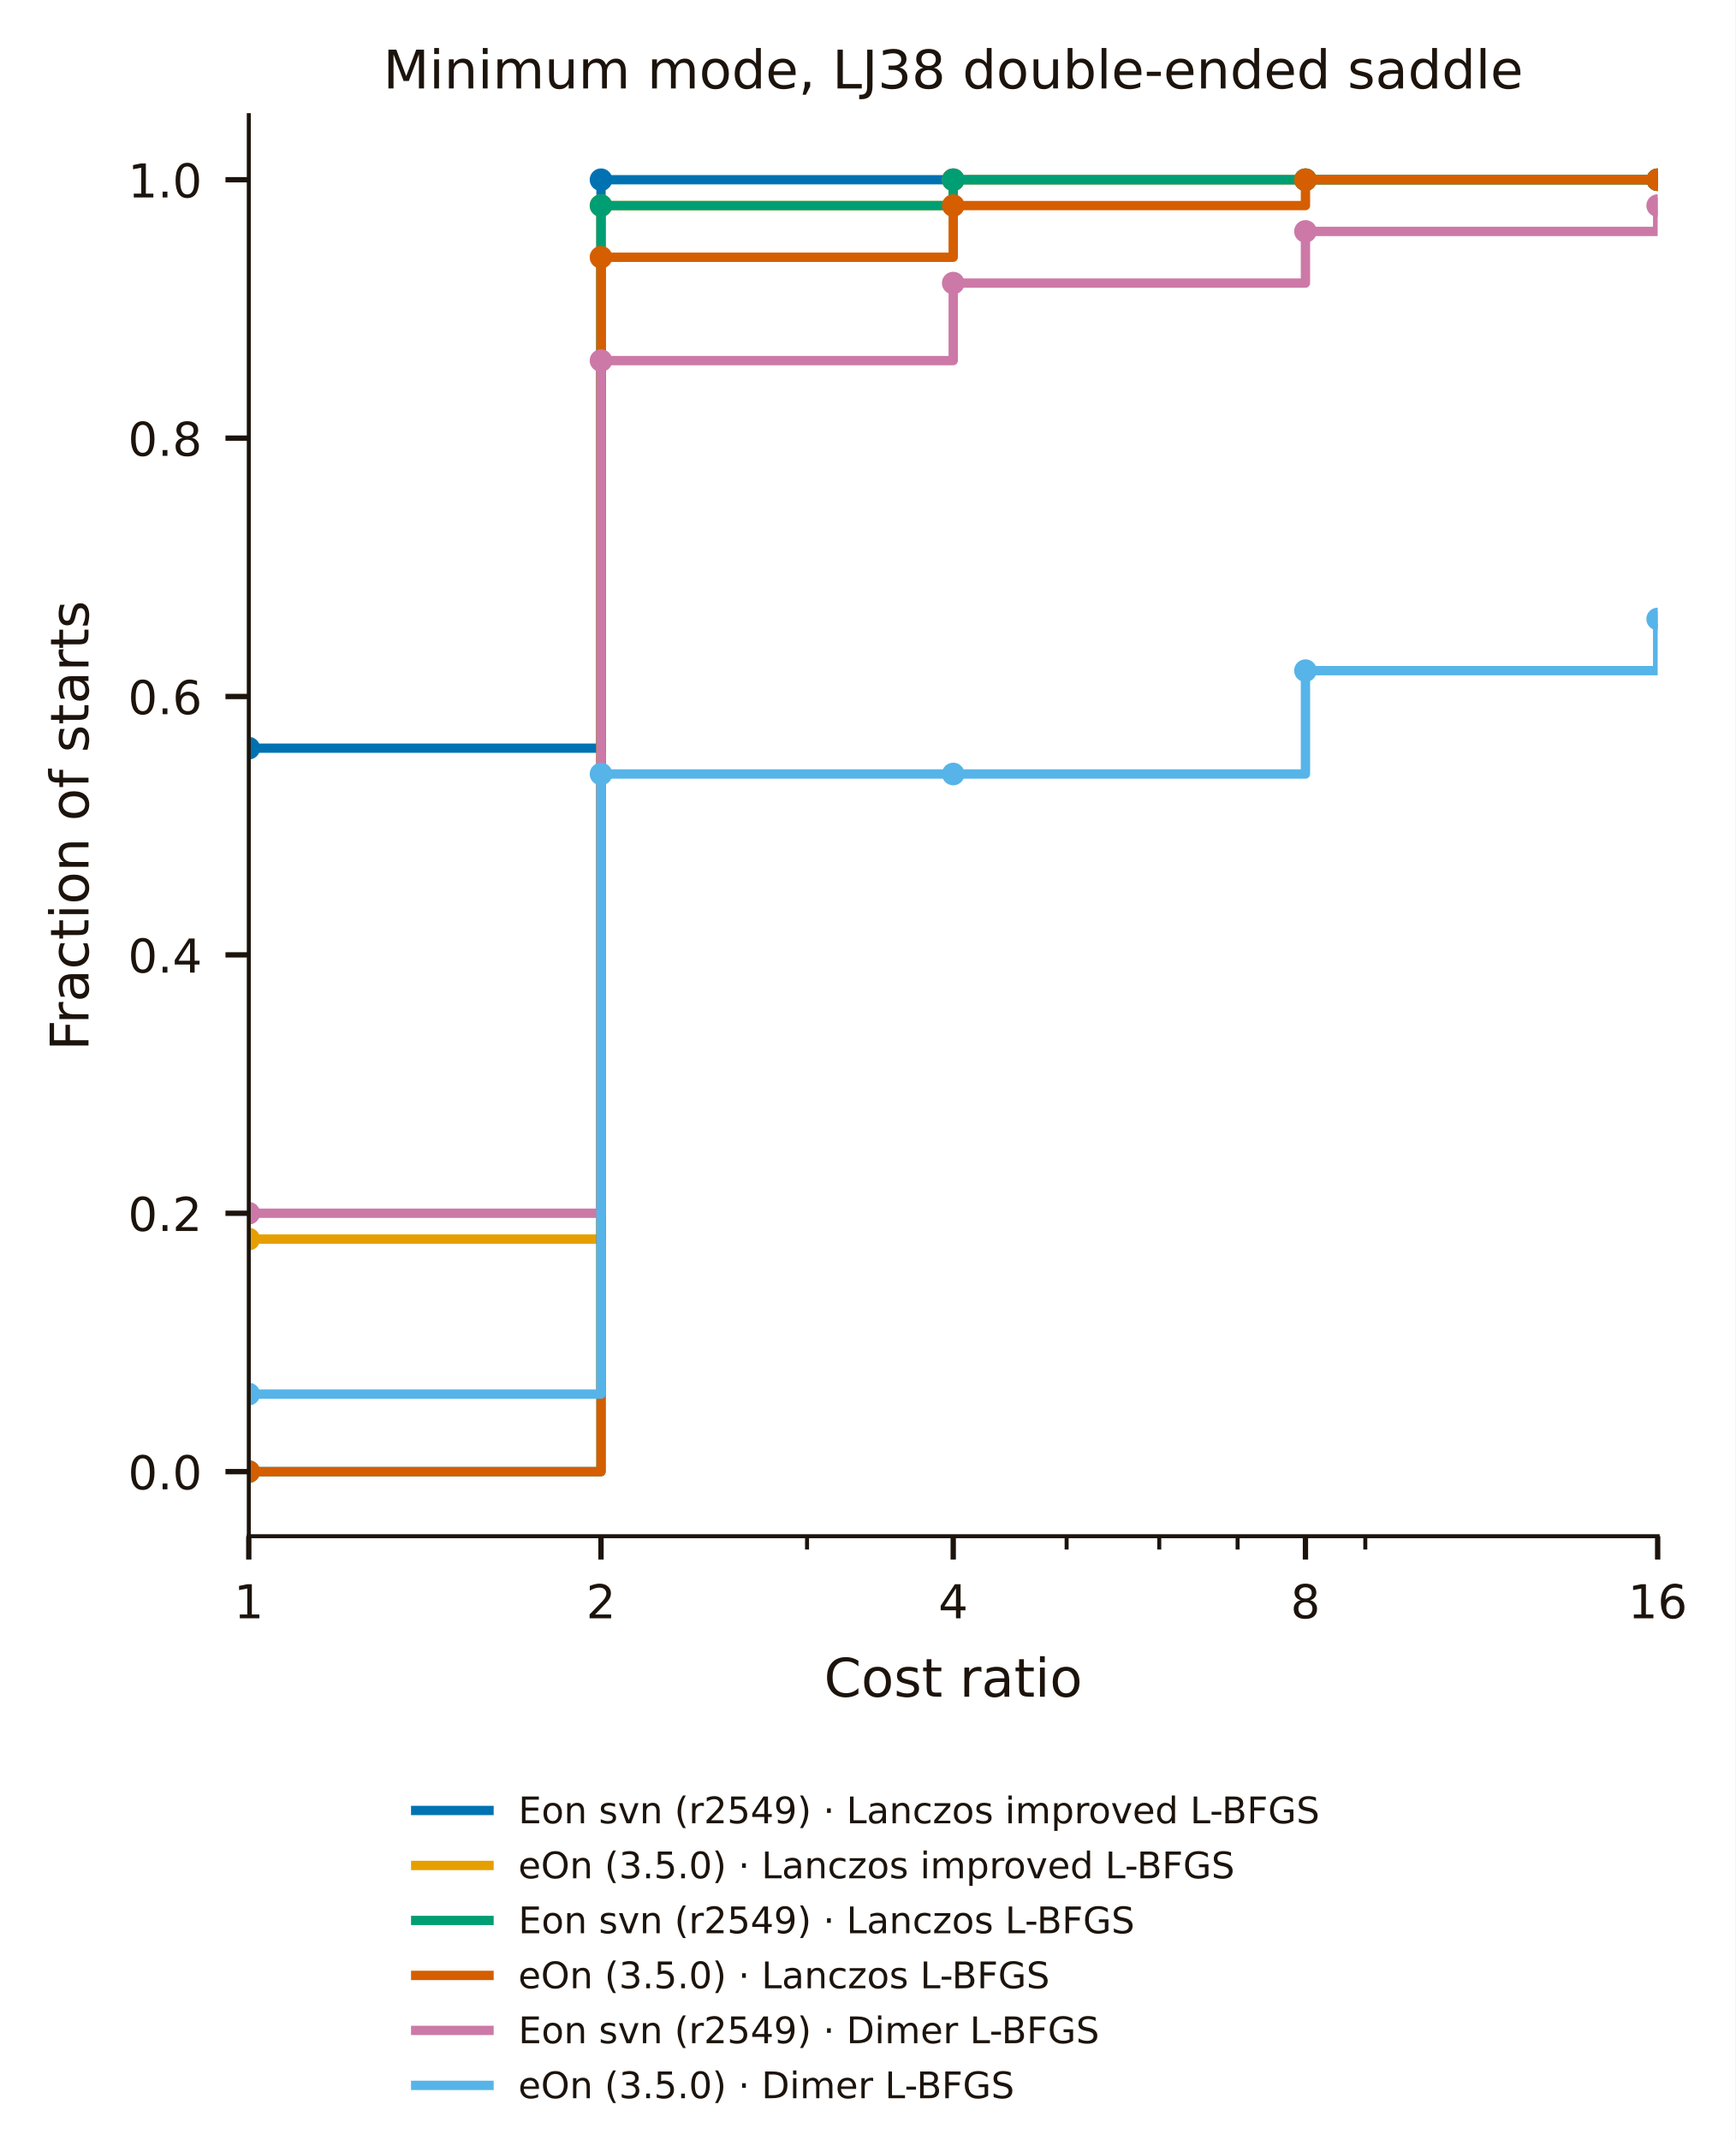
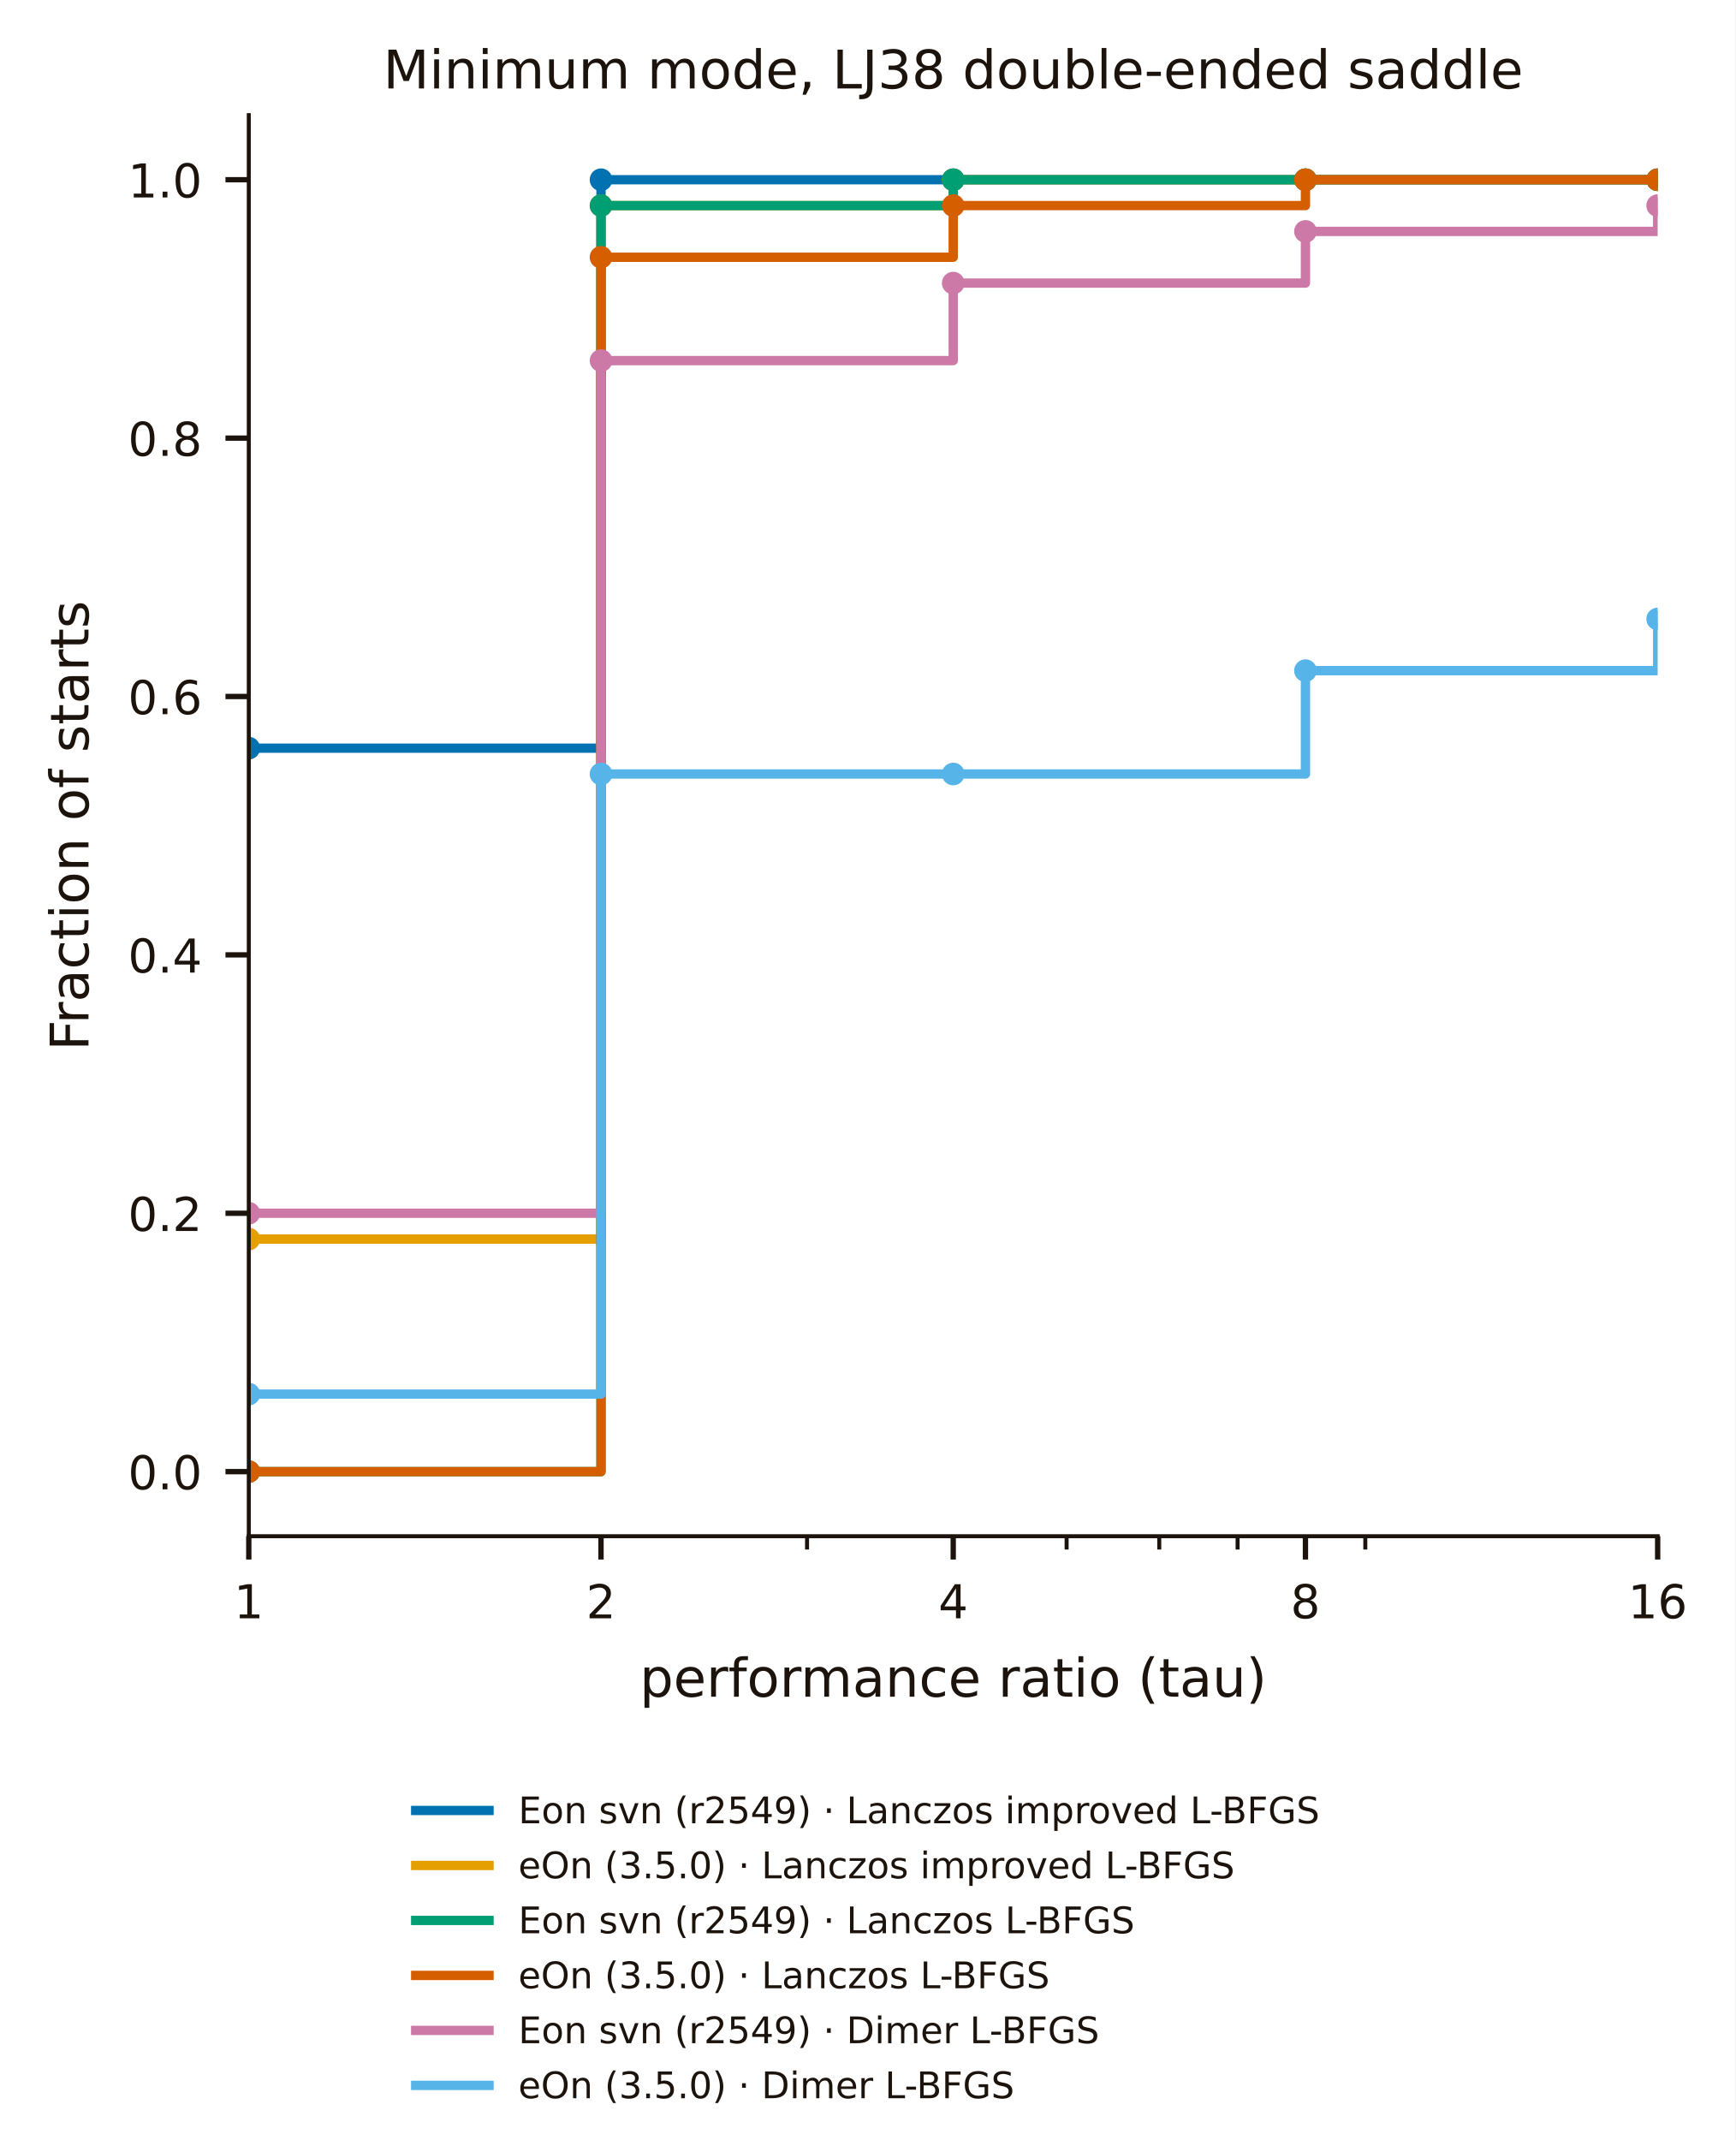
<svg xmlns="http://www.w3.org/2000/svg" width="260.4pt" height="321.13pt" viewBox="0 0 260.4 321.13" version="1.1">
  <defs>
    <style type="text/css">*{stroke-linejoin: round; stroke-linecap: butt}</style>
  </defs>
  <g id="figure_1">
    <g id="patch_1">
      <path d="M 0 321.13  L 260.4 321.13  L 260.4 0  L 0 0  z " style="fill: #ffffff" />
    </g>
    <g id="axes_1">
      <g id="patch_2">
        <path d="M 37.333 230.526  L 248.746 230.526  L 248.746 17.279  L 37.333 17.279  z " style="fill: #ffffff" />
      </g>
      <g id="matplotlib.axis_1">
        <g id="xtick_1">
          <g id="line2d_1">
            <defs>
              <path id="med5b9f6a23" d="M 0 0  L 0 3.5  " style="stroke: #1c140c; stroke-width: 0.8" />
            </defs>
            <g>
              <use href="#med5b9f6a23" x="37.333" y="230.526" style="fill: #1c140c; stroke: #1c140c; stroke-width: 0.8" />
            </g>
          </g>
          <g id="text_1">
            <text style="font-size: 7px; font-family: 'DejaVu Sans', 'Bitstream Vera Sans', 'Computer Modern Sans Serif', 'Lucida Grande', 'Verdana', 'Geneva', 'Lucid', 'Arial', 'Helvetica', 'Avant Garde', sans-serif; text-anchor: middle; fill: #1c140c" x="37.333" y="242.844" transform="rotate(-0 37.33281 242.8442)">1</text>
          </g>
        </g>
        <g id="xtick_2">
          <g id="line2d_2">
            <g>
              <use href="#med5b9f6a23" x="90.186" y="230.526" style="fill: #1c140c; stroke: #1c140c; stroke-width: 0.8" />
            </g>
          </g>
          <g id="text_2">
            <text style="font-size: 7px; font-family: 'DejaVu Sans', 'Bitstream Vera Sans', 'Computer Modern Sans Serif', 'Lucida Grande', 'Verdana', 'Geneva', 'Lucid', 'Arial', 'Helvetica', 'Avant Garde', sans-serif; text-anchor: middle; fill: #1c140c" x="90.186" y="242.844" transform="rotate(-0 90.18605 242.8442)">2</text>
          </g>
        </g>
        <g id="xtick_3">
          <g id="line2d_3">
            <g>
              <use href="#med5b9f6a23" x="143.039" y="230.526" style="fill: #1c140c; stroke: #1c140c; stroke-width: 0.8" />
            </g>
          </g>
          <g id="text_3">
            <text style="font-size: 7px; font-family: 'DejaVu Sans', 'Bitstream Vera Sans', 'Computer Modern Sans Serif', 'Lucida Grande', 'Verdana', 'Geneva', 'Lucid', 'Arial', 'Helvetica', 'Avant Garde', sans-serif; text-anchor: middle; fill: #1c140c" x="143.039" y="242.844" transform="rotate(-0 143.0393 242.8442)">4</text>
          </g>
        </g>
        <g id="xtick_4">
          <g id="line2d_4">
            <g>
              <use href="#med5b9f6a23" x="195.893" y="230.526" style="fill: #1c140c; stroke: #1c140c; stroke-width: 0.8" />
            </g>
          </g>
          <g id="text_4">
            <text style="font-size: 7px; font-family: 'DejaVu Sans', 'Bitstream Vera Sans', 'Computer Modern Sans Serif', 'Lucida Grande', 'Verdana', 'Geneva', 'Lucid', 'Arial', 'Helvetica', 'Avant Garde', sans-serif; text-anchor: middle; fill: #1c140c" x="195.893" y="242.844" transform="rotate(-0 195.8925 242.8442)">8</text>
          </g>
        </g>
        <g id="xtick_5">
          <g id="line2d_5">
            <g>
              <use href="#med5b9f6a23" x="248.746" y="230.526" style="fill: #1c140c; stroke: #1c140c; stroke-width: 0.8" />
            </g>
          </g>
          <g id="text_5">
            <text style="font-size: 7px; font-family: 'DejaVu Sans', 'Bitstream Vera Sans', 'Computer Modern Sans Serif', 'Lucida Grande', 'Verdana', 'Geneva', 'Lucid', 'Arial', 'Helvetica', 'Avant Garde', sans-serif; text-anchor: middle; fill: #1c140c" x="248.746" y="242.844" transform="rotate(-0 248.7458 242.8442)">16</text>
          </g>
        </g>
        <g id="xtick_6">
          <g id="line2d_6">
            <defs>
              <path id="m5df77e6fbd" d="M 0 0  L 0 2  " style="stroke: #1c140c; stroke-width: 0.6" />
            </defs>
            <g>
              <use href="#m5df77e6fbd" x="121.103" y="230.526" style="fill: #1c140c; stroke: #1c140c; stroke-width: 0.6" />
            </g>
          </g>
        </g>
        <g id="xtick_7">
          <g id="line2d_7">
            <g>
              <use href="#m5df77e6fbd" x="160.054" y="230.526" style="fill: #1c140c; stroke: #1c140c; stroke-width: 0.6" />
            </g>
          </g>
        </g>
        <g id="xtick_8">
          <g id="line2d_8">
            <g>
              <use href="#m5df77e6fbd" x="173.956" y="230.526" style="fill: #1c140c; stroke: #1c140c; stroke-width: 0.6" />
            </g>
          </g>
        </g>
        <g id="xtick_9">
          <g id="line2d_9">
            <g>
              <use href="#m5df77e6fbd" x="185.711" y="230.526" style="fill: #1c140c; stroke: #1c140c; stroke-width: 0.6" />
            </g>
          </g>
        </g>
        <g id="xtick_10">
          <g id="line2d_10">
            <g>
              <use href="#m5df77e6fbd" x="204.874" y="230.526" style="fill: #1c140c; stroke: #1c140c; stroke-width: 0.6" />
            </g>
          </g>
        </g>
        <g id="text_6">
-           <text style="font-size: 8px; font-family: 'DejaVu Sans', 'Bitstream Vera Sans', 'Computer Modern Sans Serif', 'Lucida Grande', 'Verdana', 'Geneva', 'Lucid', 'Arial', 'Helvetica', 'Avant Garde', sans-serif; text-anchor: middle; fill: #1c140c" x="143.039" y="254.605" transform="rotate(-0 143.0393 254.6046)">Cost ratio</text>
+           <text style="font-size: 8px; font-family: 'DejaVu Sans', 'Bitstream Vera Sans', 'Computer Modern Sans Serif', 'Lucida Grande', 'Verdana', 'Geneva', 'Lucid', 'Arial', 'Helvetica', 'Avant Garde', sans-serif; text-anchor: middle; fill: #1c140c" x="143.039" y="254.605" transform="rotate(-0 143.0393 254.6046)">performance ratio (tau)</text>
        </g>
      </g>
      <g id="matplotlib.axis_2">
        <g id="ytick_1">
          <g id="line2d_11">
            <defs>
              <path id="mb846780a01" d="M 0 0  L -3.5 0  " style="stroke: #1c140c; stroke-width: 0.8" />
            </defs>
            <g>
              <use href="#mb846780a01" x="37.333" y="220.833" style="fill: #1c140c; stroke: #1c140c; stroke-width: 0.8" />
            </g>
          </g>
          <g id="text_7">
            <text style="font-size: 7px; font-family: 'DejaVu Sans', 'Bitstream Vera Sans', 'Computer Modern Sans Serif', 'Lucida Grande', 'Verdana', 'Geneva', 'Lucid', 'Arial', 'Helvetica', 'Avant Garde', sans-serif; text-anchor: end; fill: #1c140c" x="30.333" y="223.492" transform="rotate(-0 30.33281 223.492)">0.0</text>
          </g>
        </g>
        <g id="ytick_2">
          <g id="line2d_12">
            <g>
              <use href="#mb846780a01" x="37.333" y="182.061" style="fill: #1c140c; stroke: #1c140c; stroke-width: 0.8" />
            </g>
          </g>
          <g id="text_8">
            <text style="font-size: 7px; font-family: 'DejaVu Sans', 'Bitstream Vera Sans', 'Computer Modern Sans Serif', 'Lucida Grande', 'Verdana', 'Geneva', 'Lucid', 'Arial', 'Helvetica', 'Avant Garde', sans-serif; text-anchor: end; fill: #1c140c" x="30.333" y="184.72" transform="rotate(-0 30.33281 184.7198)">0.2</text>
          </g>
        </g>
        <g id="ytick_3">
          <g id="line2d_13">
            <g>
              <use href="#mb846780a01" x="37.333" y="143.288" style="fill: #1c140c; stroke: #1c140c; stroke-width: 0.8" />
            </g>
          </g>
          <g id="text_9">
            <text style="font-size: 7px; font-family: 'DejaVu Sans', 'Bitstream Vera Sans', 'Computer Modern Sans Serif', 'Lucida Grande', 'Verdana', 'Geneva', 'Lucid', 'Arial', 'Helvetica', 'Avant Garde', sans-serif; text-anchor: end; fill: #1c140c" x="30.333" y="145.948" transform="rotate(-0 30.33281 145.9476)">0.4</text>
          </g>
        </g>
        <g id="ytick_4">
          <g id="line2d_14">
            <g>
              <use href="#mb846780a01" x="37.333" y="104.516" style="fill: #1c140c; stroke: #1c140c; stroke-width: 0.8" />
            </g>
          </g>
          <g id="text_10">
            <text style="font-size: 7px; font-family: 'DejaVu Sans', 'Bitstream Vera Sans', 'Computer Modern Sans Serif', 'Lucida Grande', 'Verdana', 'Geneva', 'Lucid', 'Arial', 'Helvetica', 'Avant Garde', sans-serif; text-anchor: end; fill: #1c140c" x="30.333" y="107.175" transform="rotate(-0 30.33281 107.1754)">0.6</text>
          </g>
        </g>
        <g id="ytick_5">
          <g id="line2d_15">
            <g>
              <use href="#mb846780a01" x="37.333" y="65.744" style="fill: #1c140c; stroke: #1c140c; stroke-width: 0.8" />
            </g>
          </g>
          <g id="text_11">
            <text style="font-size: 7px; font-family: 'DejaVu Sans', 'Bitstream Vera Sans', 'Computer Modern Sans Serif', 'Lucida Grande', 'Verdana', 'Geneva', 'Lucid', 'Arial', 'Helvetica', 'Avant Garde', sans-serif; text-anchor: end; fill: #1c140c" x="30.333" y="68.403" transform="rotate(-0 30.33281 68.40318)">0.8</text>
          </g>
        </g>
        <g id="ytick_6">
          <g id="line2d_16">
            <g>
              <use href="#mb846780a01" x="37.333" y="26.972" style="fill: #1c140c; stroke: #1c140c; stroke-width: 0.8" />
            </g>
          </g>
          <g id="text_12">
            <text style="font-size: 7px; font-family: 'DejaVu Sans', 'Bitstream Vera Sans', 'Computer Modern Sans Serif', 'Lucida Grande', 'Verdana', 'Geneva', 'Lucid', 'Arial', 'Helvetica', 'Avant Garde', sans-serif; text-anchor: end; fill: #1c140c" x="30.333" y="29.631" transform="rotate(-0 30.33281 29.63098)">1.0</text>
          </g>
        </g>
        <g id="text_13">
          <text style="font-size: 8px; font-family: 'DejaVu Sans', 'Bitstream Vera Sans', 'Computer Modern Sans Serif', 'Lucida Grande', 'Verdana', 'Geneva', 'Lucid', 'Arial', 'Helvetica', 'Avant Garde', sans-serif; text-anchor: middle; fill: #1c140c" x="13.279" y="123.902" transform="rotate(-90 13.27875 123.9023)">Fraction of starts</text>
        </g>
      </g>
      <g id="line2d_17">
        <path d="M 37.333 112.271  L 90.186 112.271  L 90.186 26.972  L 143.039 26.972  L 143.039 26.972  L 195.893 26.972  L 195.893 26.972  L 248.746 26.972  L 248.746 26.972  " clip-path="url(#peb15463381)" style="fill: none; stroke: #0072b2; stroke-width: 1.4; stroke-linecap: square" />
      </g>
      <g id="line2d_18">
        <defs>
          <path id="m20308b1b60" d="M 0 1.2  C 0.318 1.2 0.623 1.074 0.849 0.849  C 1.074 0.623 1.2 0.318 1.2 0  C 1.2 -0.318 1.074 -0.623 0.849 -0.849  C 0.623 -1.074 0.318 -1.2 0 -1.2  C -0.318 -1.2 -0.623 -1.074 -0.849 -0.849  C -1.074 -0.623 -1.2 -0.318 -1.2 0  C -1.2 0.318 -1.074 0.623 -0.849 0.849  C -0.623 1.074 -0.318 1.2 0 1.2  z " style="stroke: #0072b2" />
        </defs>
        <g clip-path="url(#peb15463381)">
          <use href="#m20308b1b60" x="37.333" y="112.271" style="fill: #0072b2; stroke: #0072b2" />
          <use href="#m20308b1b60" x="90.186" y="26.972" style="fill: #0072b2; stroke: #0072b2" />
          <use href="#m20308b1b60" x="143.039" y="26.972" style="fill: #0072b2; stroke: #0072b2" />
          <use href="#m20308b1b60" x="195.893" y="26.972" style="fill: #0072b2; stroke: #0072b2" />
          <use href="#m20308b1b60" x="248.746" y="26.972" style="fill: #0072b2; stroke: #0072b2" />
        </g>
      </g>
      <g id="line2d_19">
        <path d="M 37.333 185.938  L 90.186 185.938  L 90.186 30.849  L 143.039 30.849  L 143.039 26.972  L 195.893 26.972  L 195.893 26.972  L 248.746 26.972  L 248.746 26.972  " clip-path="url(#peb15463381)" style="fill: none; stroke: #e69f00; stroke-width: 1.4; stroke-linecap: square" />
      </g>
      <g id="line2d_20">
        <defs>
          <path id="mac7a053a37" d="M 0 1.2  C 0.318 1.2 0.623 1.074 0.849 0.849  C 1.074 0.623 1.2 0.318 1.2 0  C 1.2 -0.318 1.074 -0.623 0.849 -0.849  C 0.623 -1.074 0.318 -1.2 0 -1.2  C -0.318 -1.2 -0.623 -1.074 -0.849 -0.849  C -1.074 -0.623 -1.2 -0.318 -1.2 0  C -1.2 0.318 -1.074 0.623 -0.849 0.849  C -0.623 1.074 -0.318 1.2 0 1.2  z " style="stroke: #e69f00" />
        </defs>
        <g clip-path="url(#peb15463381)">
          <use href="#mac7a053a37" x="37.333" y="185.938" style="fill: #e69f00; stroke: #e69f00" />
          <use href="#mac7a053a37" x="90.186" y="30.849" style="fill: #e69f00; stroke: #e69f00" />
          <use href="#mac7a053a37" x="143.039" y="26.972" style="fill: #e69f00; stroke: #e69f00" />
          <use href="#mac7a053a37" x="195.893" y="26.972" style="fill: #e69f00; stroke: #e69f00" />
          <use href="#mac7a053a37" x="248.746" y="26.972" style="fill: #e69f00; stroke: #e69f00" />
        </g>
      </g>
      <g id="line2d_21">
        <path d="M 37.333 220.833  L 90.186 220.833  L 90.186 30.849  L 143.039 30.849  L 143.039 26.972  L 195.893 26.972  L 195.893 26.972  L 248.746 26.972  L 248.746 26.972  " clip-path="url(#peb15463381)" style="fill: none; stroke: #009e73; stroke-width: 1.4; stroke-linecap: square" />
      </g>
      <g id="line2d_22">
        <defs>
          <path id="m1c67d5539b" d="M 0 1.2  C 0.318 1.2 0.623 1.074 0.849 0.849  C 1.074 0.623 1.2 0.318 1.2 0  C 1.2 -0.318 1.074 -0.623 0.849 -0.849  C 0.623 -1.074 0.318 -1.2 0 -1.2  C -0.318 -1.2 -0.623 -1.074 -0.849 -0.849  C -1.074 -0.623 -1.2 -0.318 -1.2 0  C -1.2 0.318 -1.074 0.623 -0.849 0.849  C -0.623 1.074 -0.318 1.2 0 1.2  z " style="stroke: #009e73" />
        </defs>
        <g clip-path="url(#peb15463381)">
          <use href="#m1c67d5539b" x="37.333" y="220.833" style="fill: #009e73; stroke: #009e73" />
          <use href="#m1c67d5539b" x="90.186" y="30.849" style="fill: #009e73; stroke: #009e73" />
          <use href="#m1c67d5539b" x="143.039" y="26.972" style="fill: #009e73; stroke: #009e73" />
          <use href="#m1c67d5539b" x="195.893" y="26.972" style="fill: #009e73; stroke: #009e73" />
          <use href="#m1c67d5539b" x="248.746" y="26.972" style="fill: #009e73; stroke: #009e73" />
        </g>
      </g>
      <g id="line2d_23">
        <path d="M 37.333 220.833  L 90.186 220.833  L 90.186 38.603  L 143.039 38.603  L 143.039 30.849  L 195.893 30.849  L 195.893 26.972  L 248.746 26.972  L 248.746 26.972  " clip-path="url(#peb15463381)" style="fill: none; stroke: #d55e00; stroke-width: 1.4; stroke-linecap: square" />
      </g>
      <g id="line2d_24">
        <defs>
          <path id="m952dfc8694" d="M 0 1.2  C 0.318 1.2 0.623 1.074 0.849 0.849  C 1.074 0.623 1.2 0.318 1.2 0  C 1.2 -0.318 1.074 -0.623 0.849 -0.849  C 0.623 -1.074 0.318 -1.2 0 -1.2  C -0.318 -1.2 -0.623 -1.074 -0.849 -0.849  C -1.074 -0.623 -1.2 -0.318 -1.2 0  C -1.2 0.318 -1.074 0.623 -0.849 0.849  C -0.623 1.074 -0.318 1.2 0 1.2  z " style="stroke: #d55e00" />
        </defs>
        <g clip-path="url(#peb15463381)">
          <use href="#m952dfc8694" x="37.333" y="220.833" style="fill: #d55e00; stroke: #d55e00" />
          <use href="#m952dfc8694" x="90.186" y="38.603" style="fill: #d55e00; stroke: #d55e00" />
          <use href="#m952dfc8694" x="143.039" y="30.849" style="fill: #d55e00; stroke: #d55e00" />
          <use href="#m952dfc8694" x="195.893" y="26.972" style="fill: #d55e00; stroke: #d55e00" />
          <use href="#m952dfc8694" x="248.746" y="26.972" style="fill: #d55e00; stroke: #d55e00" />
        </g>
      </g>
      <g id="line2d_25">
        <path d="M 37.333 182.061  L 90.186 182.061  L 90.186 54.112  L 143.039 54.112  L 143.039 42.481  L 195.893 42.481  L 195.893 34.726  L 248.746 34.726  L 248.746 30.849  " clip-path="url(#peb15463381)" style="fill: none; stroke: #cc79a7; stroke-width: 1.4; stroke-linecap: square" />
      </g>
      <g id="line2d_26">
        <defs>
          <path id="mcd8de9725f" d="M 0 1.2  C 0.318 1.2 0.623 1.074 0.849 0.849  C 1.074 0.623 1.2 0.318 1.2 0  C 1.2 -0.318 1.074 -0.623 0.849 -0.849  C 0.623 -1.074 0.318 -1.2 0 -1.2  C -0.318 -1.2 -0.623 -1.074 -0.849 -0.849  C -1.074 -0.623 -1.2 -0.318 -1.2 0  C -1.2 0.318 -1.074 0.623 -0.849 0.849  C -0.623 1.074 -0.318 1.2 0 1.2  z " style="stroke: #cc79a7" />
        </defs>
        <g clip-path="url(#peb15463381)">
          <use href="#mcd8de9725f" x="37.333" y="182.061" style="fill: #cc79a7; stroke: #cc79a7" />
          <use href="#mcd8de9725f" x="90.186" y="54.112" style="fill: #cc79a7; stroke: #cc79a7" />
          <use href="#mcd8de9725f" x="143.039" y="42.481" style="fill: #cc79a7; stroke: #cc79a7" />
          <use href="#mcd8de9725f" x="195.893" y="34.726" style="fill: #cc79a7; stroke: #cc79a7" />
          <use href="#mcd8de9725f" x="248.746" y="30.849" style="fill: #cc79a7; stroke: #cc79a7" />
        </g>
      </g>
      <g id="line2d_27">
        <path d="M 37.333 209.201  L 90.186 209.201  L 90.186 116.148  L 143.039 116.148  L 143.039 116.148  L 195.893 116.148  L 195.893 100.639  L 248.746 100.639  L 248.746 92.885  " clip-path="url(#peb15463381)" style="fill: none; stroke: #56b4e9; stroke-width: 1.4; stroke-linecap: square" />
      </g>
      <g id="line2d_28">
        <defs>
          <path id="mf9f7166405" d="M 0 1.2  C 0.318 1.2 0.623 1.074 0.849 0.849  C 1.074 0.623 1.2 0.318 1.2 0  C 1.2 -0.318 1.074 -0.623 0.849 -0.849  C 0.623 -1.074 0.318 -1.2 0 -1.2  C -0.318 -1.2 -0.623 -1.074 -0.849 -0.849  C -1.074 -0.623 -1.2 -0.318 -1.2 0  C -1.2 0.318 -1.074 0.623 -0.849 0.849  C -0.623 1.074 -0.318 1.2 0 1.2  z " style="stroke: #56b4e9" />
        </defs>
        <g clip-path="url(#peb15463381)">
          <use href="#mf9f7166405" x="37.333" y="209.201" style="fill: #56b4e9; stroke: #56b4e9" />
          <use href="#mf9f7166405" x="90.186" y="116.148" style="fill: #56b4e9; stroke: #56b4e9" />
          <use href="#mf9f7166405" x="143.039" y="116.148" style="fill: #56b4e9; stroke: #56b4e9" />
          <use href="#mf9f7166405" x="195.893" y="100.639" style="fill: #56b4e9; stroke: #56b4e9" />
          <use href="#mf9f7166405" x="248.746" y="92.885" style="fill: #56b4e9; stroke: #56b4e9" />
        </g>
      </g>
      <g id="patch_3">
        <path d="M 37.333 230.526  L 37.333 17.279  " style="fill: none; stroke: #1c140c; stroke-width: 0.6; stroke-linejoin: miter; stroke-linecap: square" />
      </g>
      <g id="patch_4">
        <path d="M 37.333 230.526  L 248.746 230.526  " style="fill: none; stroke: #1c140c; stroke-width: 0.6; stroke-linejoin: miter; stroke-linecap: square" />
      </g>
      <g id="text_14">
        <text style="font-size: 8px; font-family: 'DejaVu Sans', 'Bitstream Vera Sans', 'Computer Modern Sans Serif', 'Lucida Grande', 'Verdana', 'Geneva', 'Lucid', 'Arial', 'Helvetica', 'Avant Garde', sans-serif; text-anchor: middle; fill: #1c140c" x="143.039" y="13.279" transform="rotate(-0 143.0393 13.27875)">Minimum mode, LJ38 double-ended saddle</text>
      </g>
    </g>
    <g id="legend_1">
      <g id="line2d_29">
        <path d="M 62.38 271.681  L 67.88 271.681  L 67.88 271.681  L 73.38 271.681  L 73.38 271.681  " style="fill: none; stroke: #0072b2; stroke-width: 1.4; stroke-linecap: square" />
      </g>
      <g id="text_15">
        <text style="font-size: 5.5px; font-family: 'DejaVu Sans', 'Bitstream Vera Sans', 'Computer Modern Sans Serif', 'Lucida Grande', 'Verdana', 'Geneva', 'Lucid', 'Arial', 'Helvetica', 'Avant Garde', sans-serif; text-anchor: start; fill: #1c140c" x="77.78" y="273.606" transform="rotate(-0 77.7796 273.6063)">Eon svn (r2549) · Lanczos improved L-BFGS</text>
      </g>
      <g id="line2d_30">
        <path d="M 62.38 279.932  L 67.88 279.932  L 67.88 279.932  L 73.38 279.932  L 73.38 279.932  " style="fill: none; stroke: #e69f00; stroke-width: 1.4; stroke-linecap: square" />
      </g>
      <g id="text_16">
        <text style="font-size: 5.5px; font-family: 'DejaVu Sans', 'Bitstream Vera Sans', 'Computer Modern Sans Serif', 'Lucida Grande', 'Verdana', 'Geneva', 'Lucid', 'Arial', 'Helvetica', 'Avant Garde', sans-serif; text-anchor: start; fill: #1c140c" x="77.78" y="281.857" transform="rotate(-0 77.7796 281.8568)">eOn (3.5.0) · Lanczos improved L-BFGS</text>
      </g>
      <g id="line2d_31">
        <path d="M 62.38 288.182  L 67.88 288.182  L 67.88 288.182  L 73.38 288.182  L 73.38 288.182  " style="fill: none; stroke: #009e73; stroke-width: 1.4; stroke-linecap: square" />
      </g>
      <g id="text_17">
        <text style="font-size: 5.5px; font-family: 'DejaVu Sans', 'Bitstream Vera Sans', 'Computer Modern Sans Serif', 'Lucida Grande', 'Verdana', 'Geneva', 'Lucid', 'Arial', 'Helvetica', 'Avant Garde', sans-serif; text-anchor: start; fill: #1c140c" x="77.78" y="290.107" transform="rotate(-0 77.7796 290.1072)">Eon svn (r2549) · Lanczos L-BFGS</text>
      </g>
      <g id="line2d_32">
        <path d="M 62.38 296.433  L 67.88 296.433  L 67.88 296.433  L 73.38 296.433  L 73.38 296.433  " style="fill: none; stroke: #d55e00; stroke-width: 1.4; stroke-linecap: square" />
      </g>
      <g id="text_18">
        <text style="font-size: 5.5px; font-family: 'DejaVu Sans', 'Bitstream Vera Sans', 'Computer Modern Sans Serif', 'Lucida Grande', 'Verdana', 'Geneva', 'Lucid', 'Arial', 'Helvetica', 'Avant Garde', sans-serif; text-anchor: start; fill: #1c140c" x="77.78" y="298.358" transform="rotate(-0 77.7796 298.3576)">eOn (3.5.0) · Lanczos L-BFGS</text>
      </g>
      <g id="line2d_33">
        <path d="M 62.38 304.683  L 67.88 304.683  L 67.88 304.683  L 73.38 304.683  L 73.38 304.683  " style="fill: none; stroke: #cc79a7; stroke-width: 1.4; stroke-linecap: square" />
      </g>
      <g id="text_19">
        <text style="font-size: 5.5px; font-family: 'DejaVu Sans', 'Bitstream Vera Sans', 'Computer Modern Sans Serif', 'Lucida Grande', 'Verdana', 'Geneva', 'Lucid', 'Arial', 'Helvetica', 'Avant Garde', sans-serif; text-anchor: start; fill: #1c140c" x="77.78" y="306.608" transform="rotate(-0 77.7796 306.608)">Eon svn (r2549) · Dimer L-BFGS</text>
      </g>
      <g id="line2d_34">
        <path d="M 62.38 312.933  L 67.88 312.933  L 67.88 312.933  L 73.38 312.933  L 73.38 312.933  " style="fill: none; stroke: #56b4e9; stroke-width: 1.4; stroke-linecap: square" />
      </g>
      <g id="text_20">
        <text style="font-size: 5.5px; font-family: 'DejaVu Sans', 'Bitstream Vera Sans', 'Computer Modern Sans Serif', 'Lucida Grande', 'Verdana', 'Geneva', 'Lucid', 'Arial', 'Helvetica', 'Avant Garde', sans-serif; text-anchor: start; fill: #1c140c" x="77.78" y="314.858" transform="rotate(-0 77.7796 314.8585)">eOn (3.5.0) · Dimer L-BFGS</text>
      </g>
    </g>
  </g>
  <defs>
    <clipPath id="peb15463381">
      <rect x="37.333" y="17.279" width="211.413" height="213.247" />
    </clipPath>
  </defs>
</svg>
